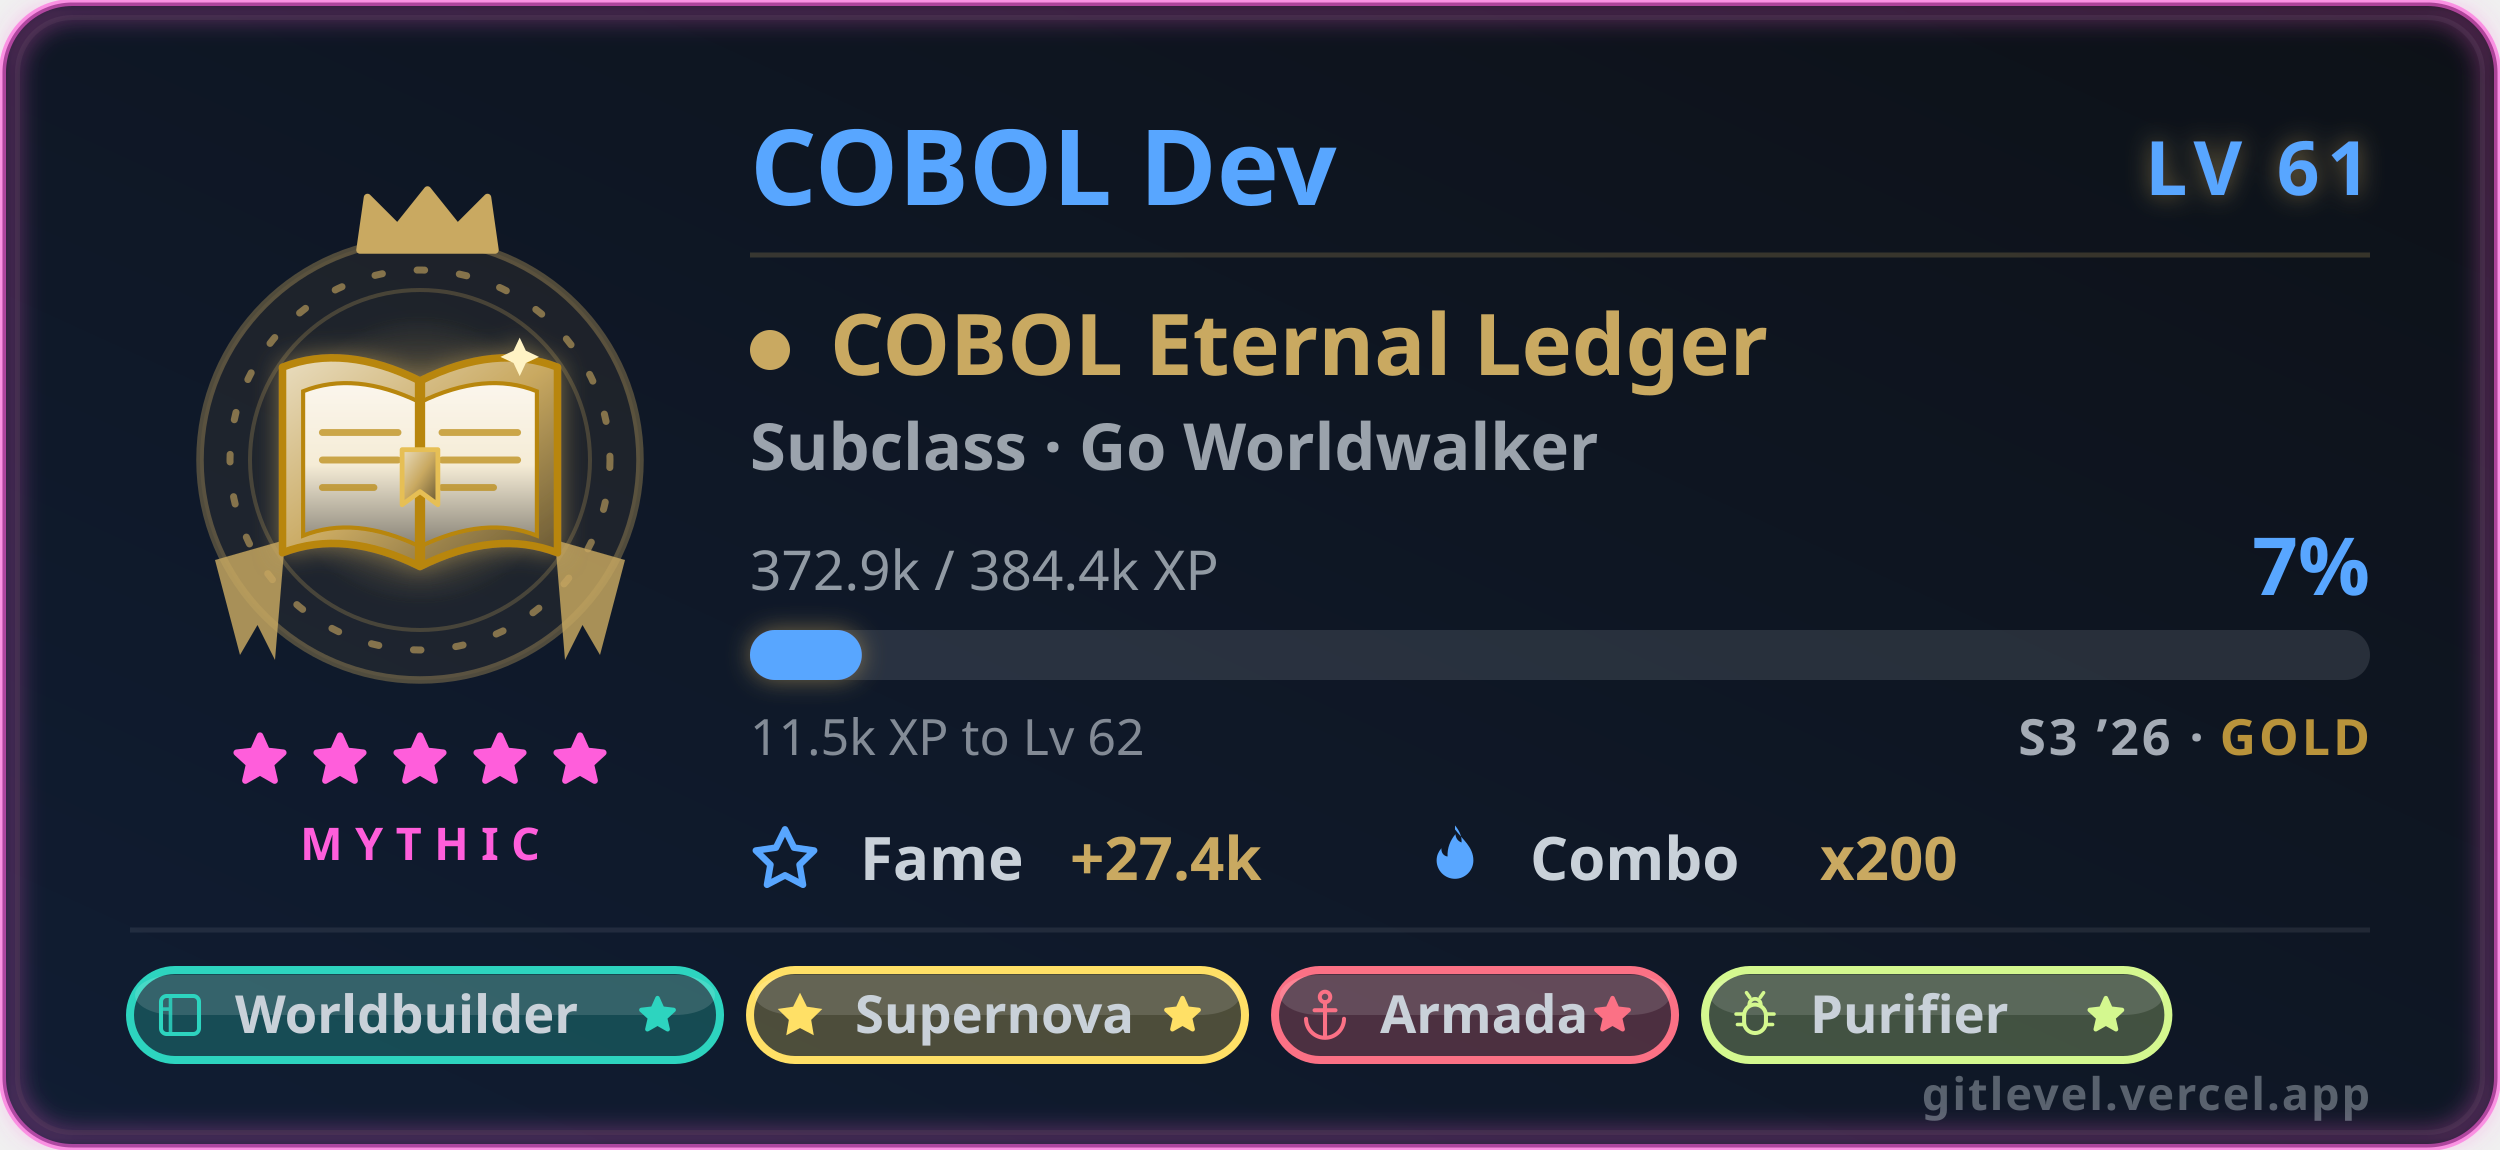
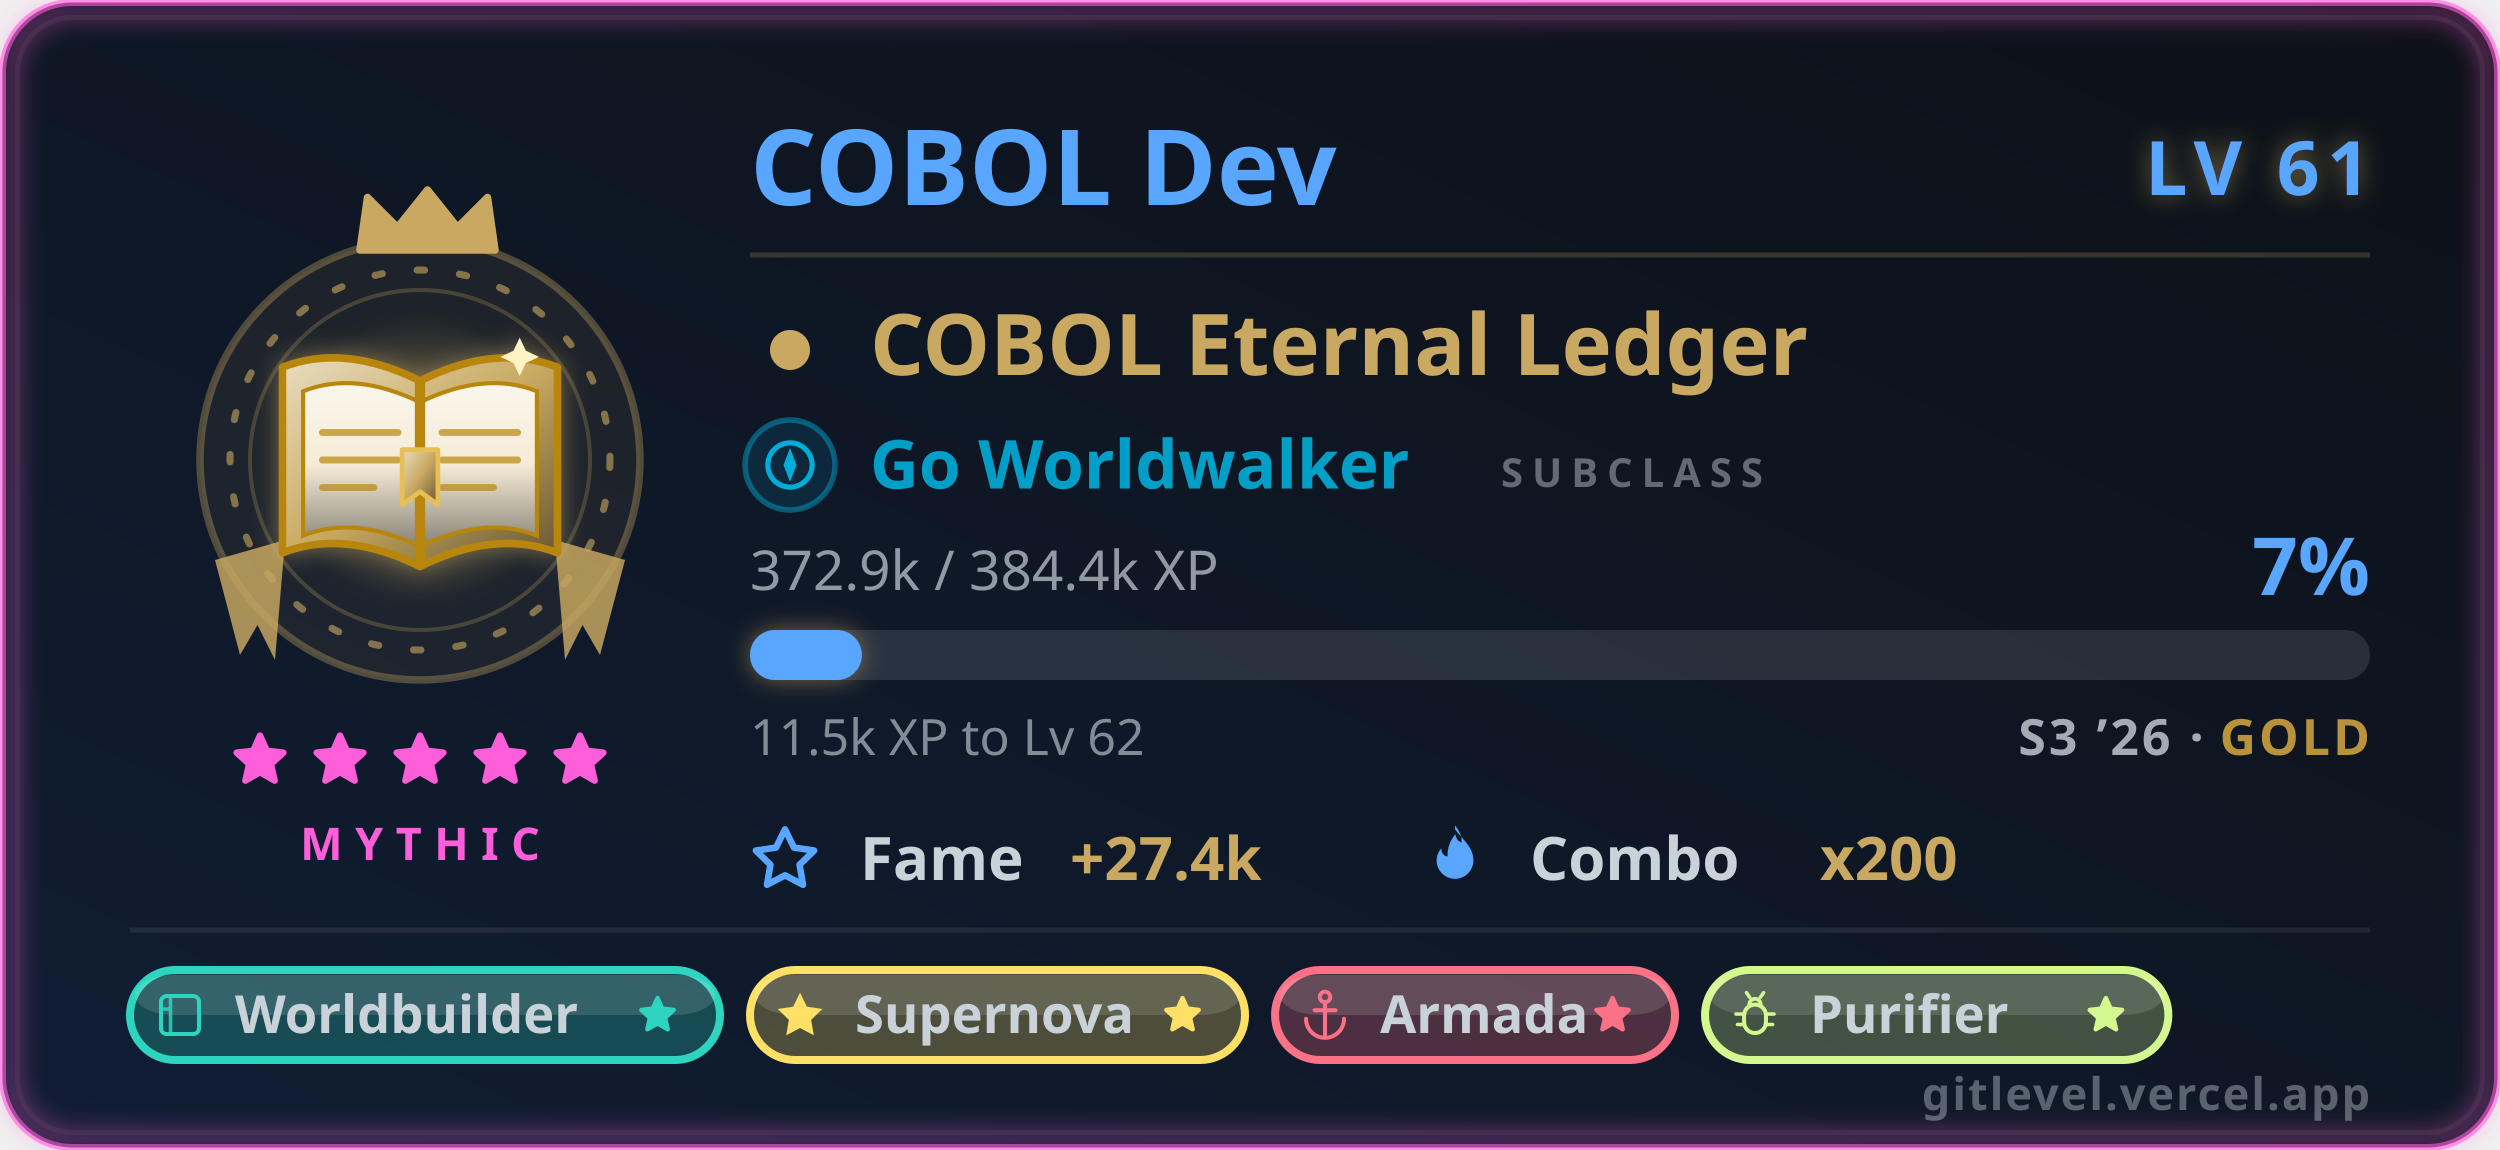
<svg xmlns="http://www.w3.org/2000/svg" width="500" height="230" viewBox="0 0 500 230" role="img" aria-labelledby="card-title-a11y card-desc-a11y">
  <style>
text { font-family: 'Segoe UI', Ubuntu, 'Helvetica Neue', sans-serif; }
.title { font-size: 18px; font-weight: 600; fill: #58a6ff; }
.title-icon { fill: #58a6ff; }
.icon { fill: #58a6ff; }


.gl-name { font-size: 21px; font-weight: 700; fill: #58a6ff; }
.gl-lvl { font-size: 15px; font-weight: 800; letter-spacing: 1.5px; fill: #58a6ff; }
.gl-class { font-size: 17px; font-weight: 700; fill: #c9a961; }
- .gl-sub { font-size: 13px; font-weight: 600; fill: #c9d1d9; opacity: 0.75; }
+ .gl-sub { font-size: 13.5px; font-weight: 700; fill: #00add8; opacity: 0.9; }
+ .gl-sub-tag { font-size: 8px; font-weight: 700; letter-spacing: 1.8px; fill: #c9d1d9; opacity: 0.45; }
.gl-meta { font-size: 11px; fill: #c9d1d9; opacity: 0.7; }
.gl-pct { font-size: 16px; font-weight: 800; fill: #58a6ff; }
.gl-chip-label { font-size: 12px; font-weight: 600; fill: #c9d1d9; }
.gl-chip-value { font-size: 12px; font-weight: 800; fill: #c9a961; }
.gl-hint { font-size: 10px; fill: #c9d1d9; opacity: 0.62; }
.gl-badge-label { font-size: 10.5px; font-weight: 600; }
.gl-rarity { font-size: 9px; font-weight: 700; letter-spacing: 2.5px; fill: #ff5edb; }
.gl-brand { font-size: 9px; font-weight: 600; letter-spacing: 0.4px; fill: #c9d1d9; opacity: 0.4; }
.gl-season { font-size: 10px; font-weight: 600; letter-spacing: 0.6px; fill: #c9d1d9; opacity: 0.8; }

</style>
  <defs>
    <linearGradient id="card-bg" x1="0" y1="0" x2="1" y2="1" gradientTransform="rotate(90, 0.5, 0.5)">
      <stop offset="0.0%" stop-color="#0d1117" />
      <stop offset="100.0%" stop-color="#101d33" />
    </linearGradient>
    <filter id="card-glow" x="-50%" y="-50%" width="200%" height="200%">
      <feGaussianBlur in="SourceGraphic" stdDeviation="3" result="blur" />
      <feFlood flood-color="#58a6ff" flood-opacity="0.55" result="tint" />
      <feComposite in="tint" in2="blur" operator="in" result="softGlow" />
      <feMerge>
        <feMergeNode in="softGlow" />
        <feMergeNode in="SourceGraphic" />
      </feMerge>
    </filter>
    <filter id="gl-glow" x="-60%" y="-60%" width="220%" height="220%">
      <feGaussianBlur in="SourceGraphic" stdDeviation="2.4" result="b" />
      <feFlood flood-color="#c9a961" flood-opacity="0.55" result="t" />
      <feComposite in="t" in2="b" operator="in" result="g" />
      <feMerge>
        <feMergeNode in="g" />
        <feMergeNode in="SourceGraphic" />
      </feMerge>
    </filter>
    <filter id="gl-rarity" x="-20%" y="-20%" width="140%" height="140%">
      <feGaussianBlur stdDeviation="2.4" />
    </filter>
  </defs>
  <rect x="0.5" y="0.5" width="499" height="229" rx="14" fill="url(#card-bg)" stroke="#ff5edb" stroke-width="1.4" stroke-opacity="0.6" />
  <rect x="3.5" y="3.5" width="493" height="223" rx="11" fill="none" stroke="#30363d" stroke-opacity="0.4" />
  <rect x="2" y="2" width="496" height="226" rx="13" fill="none" stroke="#ff5edb" stroke-width="3.5" stroke-opacity="0.4" filter="url(#gl-rarity)" />
  <g class="fade">
    <g class="">
      <g class="flourish">
        <g transform="translate(84,0)">
          <g transform="translate(0,92)" fill="#c9a961" opacity="0.82">
            <path d="M27 16 L41 20 L36 39 L32.5 33 L29 40 Z" />
          </g>
        </g>
        <g transform="translate(84,0) scale(-1,1)">
          <g transform="translate(0,92)" fill="#c9a961" opacity="0.82">
            <path d="M27 16 L41 20 L36 39 L32.5 33 L29 40 Z" />
          </g>
        </g>
      </g>
      <circle cx="84" cy="92" r="44" fill="#c9a961" fill-opacity="0.08" stroke="#c9a961" stroke-opacity="0.35" stroke-width="1.5" />
      <g class="">
        <circle cx="84" cy="92" r="38" fill="none" stroke="#c9a961" stroke-opacity="0.6" stroke-width="1.4" stroke-dasharray="1.5 7" stroke-linecap="round" />
        <circle cx="84" cy="92" r="34" fill="none" stroke="#c9a961" stroke-opacity="0.25" stroke-width="0.8" />
      </g>
      <g class="" filter="url(#gl-glow)">
        <svg class="" x="51" y="59" width="66" height="66" viewBox="0 0 48 48" aria-hidden="true">
          <defs>
            <radialGradient id="cbHalo" cx="0.5" cy="0.5" r="0.5">
              <stop offset="0" stop-color="#c9a961" stop-opacity="0.42" />
              <stop offset="1" stop-color="#c9a961" stop-opacity="0" />
            </radialGradient>
            <linearGradient id="cbCover" x1="0" y1="0" x2="1" y2="1">
              <stop offset="0" stop-color="#e9ddc0" />
              <stop offset="0.5" stop-color="#c9a961" />
              <stop offset="1" stop-color="#655531" />
            </linearGradient>
            <linearGradient id="cbPage" x1="0" y1="0" x2="0" y2="1">
              <stop offset="0" stop-color="#fbf6ed" />
              <stop offset="0.5" stop-color="#f5ecd6" />
              <stop offset="1" stop-color="#878276" />
            </linearGradient>
          </defs>
          <circle cx="24" cy="24" r="21" fill="url(#cbHalo)" />
          <path d="M24 12.5 Q13 7 4 10.5 V37.5 Q13 34 24 39.5 Q35 34 44 37.5 V10.5 Q35 7 24 12.5 Z" fill="url(#cbCover)" stroke="#b8860b" stroke-width="1.1" stroke-linejoin="round" />
          <path d="M24 15.6 Q14.5 11 7 14 V35 Q14.5 32 24 36.6 Z" fill="url(#cbPage)" stroke="#b8860b" stroke-width="0.6" />
          <path d="M24 15.6 Q33.5 11 41 14 V35 Q33.5 32 24 36.6 Z" fill="url(#cbPage)" stroke="#b8860b" stroke-width="0.6" />
          <g stroke="#b8860b" stroke-width="1" stroke-linecap="round" stroke-opacity="0.7">
            <path d="M9.8 20 H20.8 M9.8 24 H20.8 M9.8 28 H17.3" />
          </g>
          <g stroke="#b8860b" stroke-width="1" stroke-linecap="round" stroke-opacity="0.7">
            <path d="M27.2 20 H38.2 M27.2 24 H38.2 M27.2 28 H34.7" />
          </g>
          <path d="M24 12.5 V39.5" stroke="#b8860b" stroke-width="1.5" />
          <path d="M21.4 22.5 H26.6 V30.5 L24 28.6 L21.4 30.5 Z" fill="url(#cbCover)" stroke="#e6bf55" stroke-width="0.7" stroke-linejoin="round" />
          <path d="M38.5 6.2 l0.896 1.904 l1.904 0.896 l-1.904 0.896 l-0.896 1.904 l-0.896 -1.904 l-1.904 -0.896 l1.904 -0.896 Z" fill="#fff3c4" />
        </svg>
      </g>
      <g transform="translate(69, 36.5) scale(1.5)">
        <path d="M2 9 L3 2 L7 6 L11 1 L15 6 L19 2 L20 9 Z" fill="#c9a961" stroke="#c9a961" stroke-width="1" stroke-linejoin="round" />
      </g>
    </g>
    <g>
      <g class="" transform="translate(45.5, 145.5) scale(0.5416667)" fill="#ff5edb" stroke="#ff5edb" stroke-width="2.4" stroke-linejoin="round" stroke-linecap="round" opacity="1">
        <path d="M12 3 L14.5 8.6 L20.6 9.3 L16 13.5 L17.4 19.6 L12 16.5 L6.6 19.6 L8 13.5 L3.4 9.3 L9.5 8.6 Z" />
      </g>
      <g class="" transform="translate(61.5, 145.5) scale(0.5416667)" fill="#ff5edb" stroke="#ff5edb" stroke-width="2.4" stroke-linejoin="round" stroke-linecap="round" opacity="1">
        <path d="M12 3 L14.5 8.6 L20.6 9.3 L16 13.5 L17.4 19.6 L12 16.5 L6.6 19.6 L8 13.5 L3.4 9.3 L9.5 8.6 Z" />
      </g>
      <g class="" transform="translate(77.5, 145.5) scale(0.5416667)" fill="#ff5edb" stroke="#ff5edb" stroke-width="2.4" stroke-linejoin="round" stroke-linecap="round" opacity="1">
        <path d="M12 3 L14.5 8.6 L20.6 9.3 L16 13.5 L17.4 19.6 L12 16.5 L6.6 19.6 L8 13.5 L3.4 9.3 L9.5 8.6 Z" />
      </g>
      <g class="" transform="translate(93.5, 145.5) scale(0.5416667)" fill="#ff5edb" stroke="#ff5edb" stroke-width="2.4" stroke-linejoin="round" stroke-linecap="round" opacity="1">
        <path d="M12 3 L14.5 8.6 L20.6 9.3 L16 13.5 L17.4 19.6 L12 16.5 L6.6 19.6 L8 13.5 L3.4 9.3 L9.5 8.6 Z" />
      </g>
      <g class="" transform="translate(109.5, 145.5) scale(0.5416667)" fill="#ff5edb" stroke="#ff5edb" stroke-width="2.4" stroke-linejoin="round" stroke-linecap="round" opacity="1">
        <path d="M12 3 L14.5 8.6 L20.6 9.3 L16 13.5 L17.4 19.6 L12 16.5 L6.6 19.6 L8 13.5 L3.4 9.3 L9.5 8.6 Z" />
      </g>
    </g>
    <text class="gl-rarity" x="84" y="172" text-anchor="middle">MYTHIC</text>
  </g>
  <g class="fade" style="animation-delay:.15s">
    <text class="gl-name" x="150" y="41">COBOL Dev</text>
    <text class="gl-lvl glow-pulse" x="474" y="39" text-anchor="end" filter="url(#gl-glow)">LV 61</text>
    <line x1="150" y1="51" x2="474" y2="51" stroke="#c9a961" stroke-opacity="0.22" stroke-width="1" />
-     <circle cx="154" cy="70" r="4" fill="#c9a961" />
-     <text class="gl-class" x="166" y="75">COBOL Eternal Ledger</text>
-     <text class="gl-sub" x="150" y="94">Subclass · Go Worldwalker</text>
+     <circle cx="158" cy="70" r="4" fill="#c9a961" />
+     <text class="gl-class" x="174" y="75">COBOL Eternal Ledger</text>
+     <g>
+       <circle cx="158" cy="93" r="9" fill="#00add8" fill-opacity="0.12" stroke="#00add8" stroke-opacity="0.45" stroke-width="1.1" />
+       <svg class="crest-icon" x="151.75" y="86.75" width="12.5" height="12.5" viewBox="0 0 24 24" aria-hidden="true">
+         <circle cx="12" cy="12" r="8.5" fill="none" stroke="#00add8" stroke-width="2" stroke-linejoin="round" stroke-linecap="round" />
+         <path d="M12 5.5 L14.5 12 L12 18.5 L9.5 12 Z" fill="#00add8" />
+         <circle cx="12" cy="12" r="1.4" fill="#00add8" />
+       </svg>
+       <text class="gl-sub" x="174" y="97.7">Go Worldwalker</text>
+       <text class="gl-sub-tag" x="300.197" y="97.4">SUBCLASS</text>
+     </g>
    <text class="gl-meta" x="150" y="118">372.9k / 384.4k XP</text>
    <text class="gl-pct " x="474" y="119" text-anchor="end">7%</text>
    <rect x="150" y="126" width="324" height="10" rx="5" fill="#c9d1d9" fill-opacity="0.14" />
    <rect class="xp-fill " x="150" y="126" width="22.364" height="10" rx="5" fill="#58a6ff" filter="url(#gl-glow)" />
    <text class="gl-hint" x="150" y="151">11.5k XP to Lv 62</text>
    <text class="gl-season" x="474" y="151" text-anchor="end">S3 ’26 · <tspan fill="#e3b341" font-weight="800">GOLD</tspan>
    </text>
    <g transform="translate(150, 176)">
      <svg class="icon" x="0" y="-11" width="14" height="14" viewBox="0 0 16 16" aria-hidden="true">
        <path fill-rule="evenodd" d="M8 .25a.75.75 0 0 1 .673.418l1.882 3.815 4.21.612a.75.75 0 0 1 .416 1.279l-3.046 2.97.719 4.192a.75.75 0 0 1-1.088.791L8 12.347l-3.766 1.98a.75.75 0 0 1-1.088-.79l.72-4.194L.818 6.374a.75.75 0 0 1 .416-1.28l4.21-.611L7.327.668A.75.75 0 0 1 8 .25zm0 2.445L6.615 5.5a.75.75 0 0 1-.564.41l-3.097.45 2.24 2.184a.75.75 0 0 1 .216.664l-.528 3.084 2.769-1.456a.75.75 0 0 1 .698 0l2.77 1.456-.53-3.084a.75.75 0 0 1 .216-.664l2.24-2.183-3.096-.45a.75.75 0 0 1-.564-.41L8 2.694v.001z" />
      </svg>
      <text class="gl-chip-label" x="22" y="0">Fame</text>
      <text class="gl-chip-value" x="64" y="0">+27.4k</text>
    </g>
    <g transform="translate(284, 176)">
      <svg class="icon" x="0" y="-11" width="14" height="14" viewBox="0 0 16 16" aria-hidden="true">
        <path fill-rule="evenodd" d="M8 1c1.7 2.3 4.2 4 4.2 7.1a4.2 4.2 0 0 1-8.4 0c0-1.1.4-2 1.1-2.8-.1 1 .5 1.8 1.4 1.9-.1-1.9.6-3.7 1.8-5.1.1 1 .6 1.6 1.4 1.9.1-1.4-.5-2.7-1.5-3.9z" />
      </svg>
      <text class="gl-chip-label" x="22" y="0">Combo</text>
      <text class="gl-chip-value" x="80" y="0">x200</text>
    </g>
  </g>
  <g class="fade" style="animation-delay:.2s">
    <line x1="26" y1="186" x2="474" y2="186" stroke="#c9d1d9" stroke-opacity="0.1" stroke-width="1" />
    <g>
      <rect x="26" y="194" width="118.003" height="18" rx="9" fill="#2dd4bf" fill-opacity="0.26" stroke="#2dd4bf" stroke-opacity="1" stroke-width="1.6" />
      <rect x="27" y="195" width="116.003" height="8" rx="8" fill="#ffffff" fill-opacity="0.13" />
      <g transform="translate(30.3, 197.3) scale(0.475)">
        <rect x="4" y="4" width="16" height="16" rx="2.4" fill="none" stroke="#2dd4bf" stroke-width="1.7" />
        <path d="M8 4v16 M4 9.5h4" fill="none" stroke="#2dd4bf" stroke-width="1.5" opacity="0.85" />
      </g>
      <text class="gl-badge-label" x="47" y="206.6" fill="#c9d1d9" font-weight="800">Worldbuilder</text>
      <g class="" transform="translate(127.0032, 198.5) scale(0.375)" fill="#2dd4bf" stroke="#2dd4bf" stroke-width="2.4" stroke-linejoin="round" stroke-linecap="round" opacity="1">
        <path d="M12 3 L14.5 8.6 L20.6 9.3 L16 13.5 L17.4 19.6 L12 16.5 L6.6 19.6 L8 13.5 L3.4 9.3 L9.5 8.6 Z" />
      </g>
    </g>
    <g>
      <rect x="150.003" y="194" width="99.002" height="18" rx="9" fill="#ffe066" fill-opacity="0.26" stroke="#ffe066" stroke-opacity="1" stroke-width="1.6" />
      <rect x="151.003" y="195" width="97.002" height="8" rx="8" fill="#ffffff" fill-opacity="0.13" />
      <g transform="translate(154.3032, 197.3) scale(0.475)">
        <path d="M12 2.6 14.9 8.5 21.4 9.45 16.7 14.05 17.8 20.55 12 17.5 6.2 20.55 7.3 14.05 2.6 9.45 9.1 8.5Z" fill="#ffe066" />
      </g>
      <text class="gl-badge-label" x="171.003" y="206.6" fill="#c9d1d9" font-weight="800">Supernova</text>
      <g class="" transform="translate(232.0056, 198.5) scale(0.375)" fill="#ffe066" stroke="#ffe066" stroke-width="2.4" stroke-linejoin="round" stroke-linecap="round" opacity="1">
        <path d="M12 3 L14.5 8.6 L20.6 9.3 L16 13.5 L17.4 19.6 L12 16.5 L6.6 19.6 L8 13.5 L3.4 9.3 L9.5 8.6 Z" />
      </g>
    </g>
    <g>
      <rect x="255.006" y="194" width="80.002" height="18" rx="9" fill="#fb7185" fill-opacity="0.26" stroke="#fb7185" stroke-opacity="1" stroke-width="1.6" />
      <rect x="256.006" y="195" width="78.002" height="8" rx="8" fill="#ffffff" fill-opacity="0.13" />
      <g transform="translate(259.3056, 197.3) scale(0.475)">
        <circle cx="12" cy="4.4" r="2.2" fill="none" stroke="#fb7185" stroke-width="1.7" />
        <path d="M12 6.6V21M7.6 10h8.8" fill="none" stroke="#fb7185" stroke-width="1.7" stroke-linejoin="round" stroke-linecap="round" />
        <path d="M4 13.6a8 8 0 0 0 16 0" fill="none" stroke="#fb7185" stroke-width="1.7" stroke-linejoin="round" stroke-linecap="round" />
      </g>
      <text class="gl-badge-label" x="276.006" y="206.6" fill="#c9d1d9" font-weight="800">Armada</text>
      <g class="" transform="translate(318.0072, 198.5) scale(0.375)" fill="#fb7185" stroke="#fb7185" stroke-width="2.4" stroke-linejoin="round" stroke-linecap="round" opacity="1">
        <path d="M12 3 L14.5 8.6 L20.6 9.3 L16 13.5 L17.4 19.6 L12 16.5 L6.6 19.6 L8 13.5 L3.4 9.3 L9.5 8.6 Z" />
      </g>
    </g>
    <g>
      <rect x="341.007" y="194" width="92.669" height="18" rx="9" fill="#d4f88f" fill-opacity="0.26" stroke="#d4f88f" stroke-opacity="1" stroke-width="1.6" />
      <rect x="342.007" y="195" width="90.669" height="8" rx="8" fill="#ffffff" fill-opacity="0.13" />
      <g transform="translate(345.3072, 197.3) scale(0.475)">
        <rect x="7.4" y="7.6" width="9.2" height="12" rx="4.6" fill="none" stroke="#d4f88f" stroke-width="1.7" />
        <path d="M9.6 7.6a2.4 2.4 0 0 1 4.8 0" fill="none" stroke="#d4f88f" stroke-width="1.6" stroke-linejoin="round" stroke-linecap="round" />
        <path d="M7.4 11.6H4M16.6 11.6H20M7.4 16H4.6M16.6 16H19.4M9.8 4.6 8.4 2.6M14.2 4.6 15.6 2.6" fill="none" stroke="#d4f88f" stroke-width="1.5" stroke-linejoin="round" stroke-linecap="round" />
      </g>
      <text class="gl-badge-label" x="362.007" y="206.6" fill="#c9d1d9" font-weight="800">Purifier</text>
      <g class="" transform="translate(416.676, 198.5) scale(0.375)" fill="#d4f88f" stroke="#d4f88f" stroke-width="2.4" stroke-linejoin="round" stroke-linecap="round" opacity="1">
        <path d="M12 3 L14.5 8.6 L20.6 9.3 L16 13.5 L17.4 19.6 L12 16.5 L6.6 19.6 L8 13.5 L3.4 9.3 L9.5 8.6 Z" />
      </g>
    </g>
  </g>
  <text class="gl-brand" x="474" y="222" text-anchor="end">gitlevel.vercel.app</text>
</svg>
